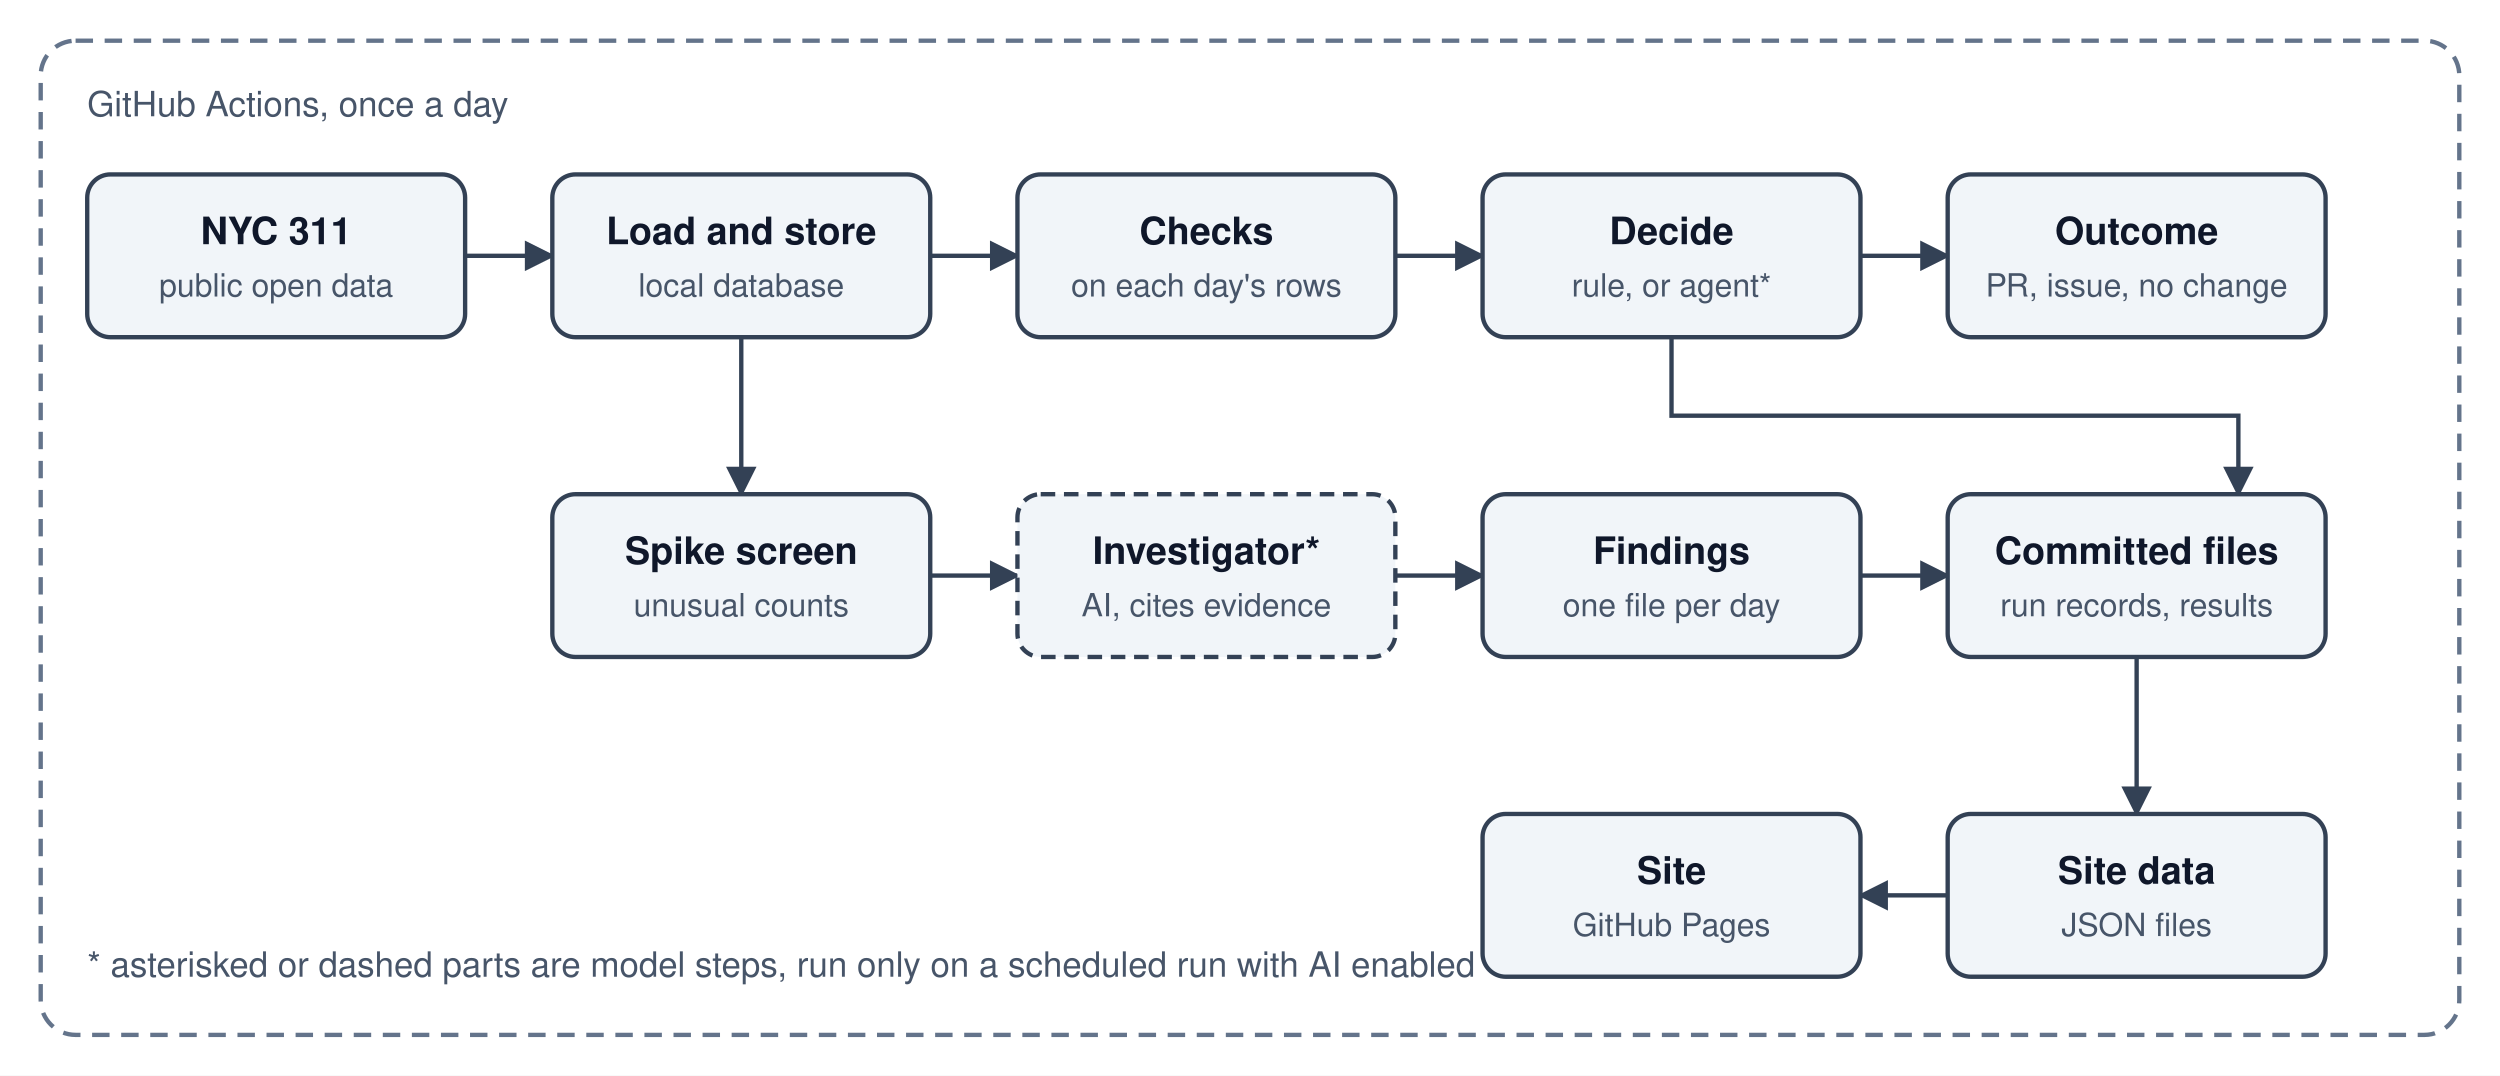
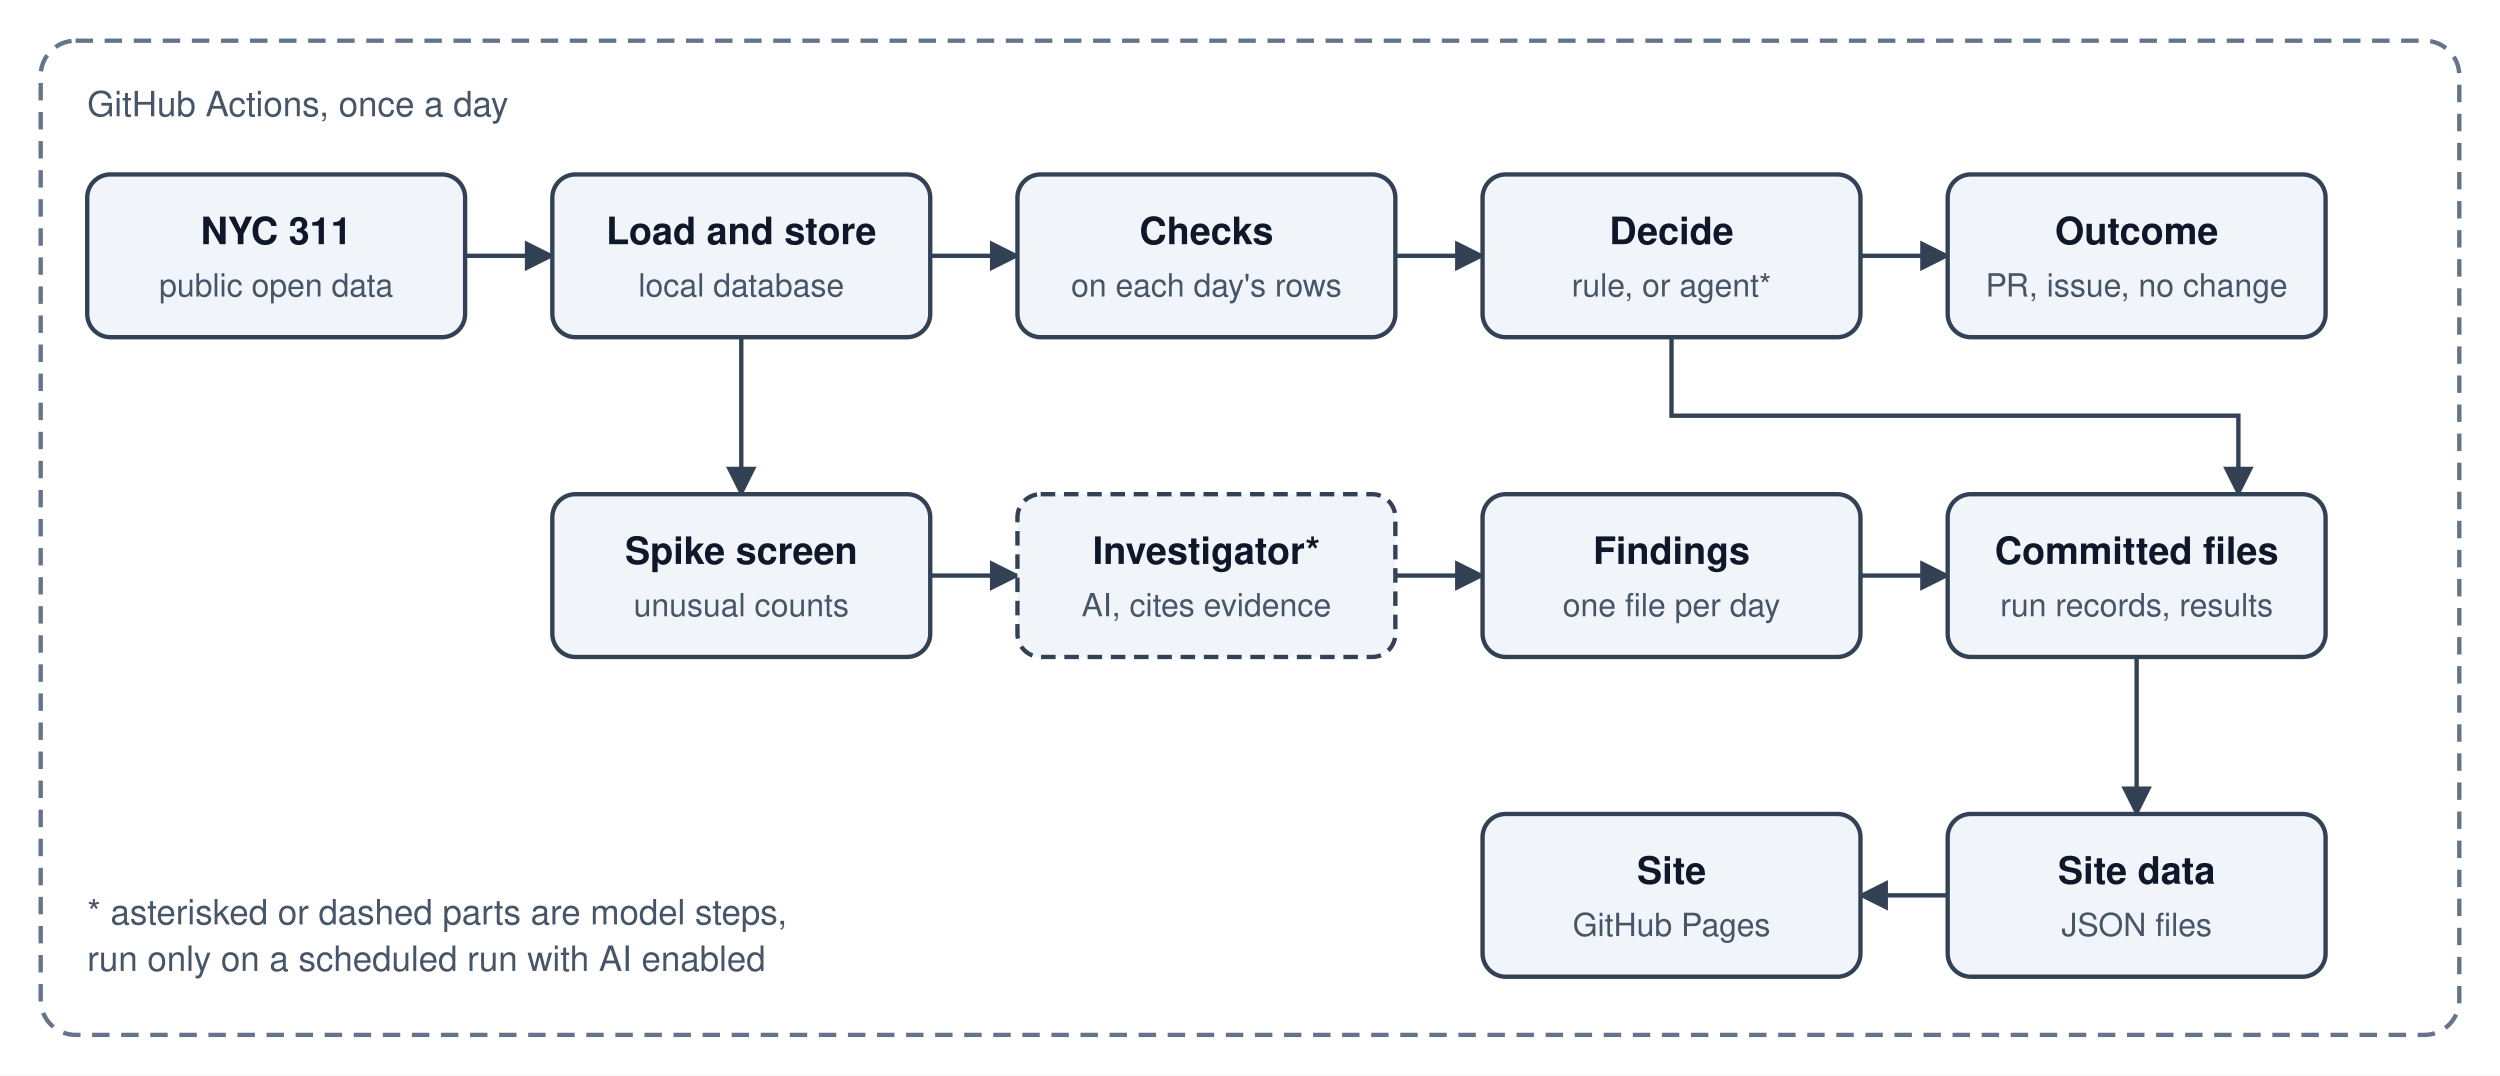
<svg xmlns="http://www.w3.org/2000/svg" viewBox="0 0 860 370" width="860" height="370" font-family="-apple-system, Segoe UI, Helvetica, Arial, sans-serif" font-size="13" fill="#0f172a" role="img" aria-labelledby="t d">
  <defs>
    <marker id="a" viewBox="0 0 10 10" refX="9" refY="5" markerWidth="7" markerHeight="7" orient="auto-start-reverse">
      <path d="M0 0L10 5L0 10z" fill="#334155" />
    </marker>
  </defs>
  <rect width="860" height="370" fill="#ffffff" />
  <rect x="14" y="14" width="832" height="342" rx="12" fill="none" stroke="#64748b" stroke-width="1.5" stroke-dasharray="6 4" />
  <text x="30" y="40" font-size="12" fill="#475569">GitHub Actions, once a day</text>
-   <text x="30" y="336" font-size="12" fill="#475569">* asterisked or dashed parts are model steps, run only on a scheduled run with AI enabled</text>
+   <text x="30" y="318" font-size="12" fill="#475569">
+     <tspan x="30">* asterisked or dashed parts are model steps,</tspan>
+     <tspan x="30" dy="16">run only on a scheduled run with AI enabled</tspan>
+   </text>
  <line x1="160" y1="88" x2="190" y2="88" stroke="#334155" stroke-width="1.5" marker-end="url(#a)" />
  <line x1="320" y1="88" x2="350" y2="88" stroke="#334155" stroke-width="1.5" marker-end="url(#a)" />
  <line x1="480" y1="88" x2="510" y2="88" stroke="#334155" stroke-width="1.5" marker-end="url(#a)" />
  <line x1="640" y1="88" x2="670" y2="88" stroke="#334155" stroke-width="1.5" marker-end="url(#a)" />
  <line x1="255.0" y1="116" x2="255.0" y2="170" stroke="#334155" stroke-width="1.5" marker-end="url(#a)" />
  <line x1="320" y1="198" x2="350" y2="198" stroke="#334155" stroke-width="1.5" marker-end="url(#a)" />
  <line x1="480" y1="198" x2="510" y2="198" stroke="#334155" stroke-width="1.5" marker-end="url(#a)" />
  <line x1="640" y1="198" x2="670" y2="198" stroke="#334155" stroke-width="1.5" marker-end="url(#a)" />
  <line x1="735.0" y1="226" x2="735.0" y2="280" stroke="#334155" stroke-width="1.5" marker-end="url(#a)" />
  <line x1="670" y1="308" x2="640" y2="308" stroke="#334155" stroke-width="1.5" marker-end="url(#a)" />
  <polyline points="575.0,116 575.0,143 770,143 770,170" fill="none" stroke="#334155" stroke-width="1.5" marker-end="url(#a)" />
  <rect x="30" y="60" width="130" height="56" rx="8" fill="#f1f5f9" stroke="#334155" stroke-width="1.5" />
  <text x="95.0" y="84" text-anchor="middle" font-weight="600">NYC 311</text>
  <text x="95.0" y="102" text-anchor="middle" font-size="11" fill="#475569">public open data</text>
  <rect x="190" y="60" width="130" height="56" rx="8" fill="#f1f5f9" stroke="#334155" stroke-width="1.5" />
  <text x="255.0" y="84" text-anchor="middle" font-weight="600">Load and store</text>
  <text x="255.0" y="102" text-anchor="middle" font-size="11" fill="#475569">local database</text>
  <rect x="350" y="60" width="130" height="56" rx="8" fill="#f1f5f9" stroke="#334155" stroke-width="1.5" />
  <text x="415.0" y="84" text-anchor="middle" font-weight="600">Checks</text>
  <text x="415.0" y="102" text-anchor="middle" font-size="11" fill="#475569">on each day's rows</text>
  <rect x="510" y="60" width="130" height="56" rx="8" fill="#f1f5f9" stroke="#334155" stroke-width="1.5" />
  <text x="575.0" y="84" text-anchor="middle" font-weight="600">Decide</text>
  <text x="575.0" y="102" text-anchor="middle" font-size="11" fill="#475569">rule, or agent*</text>
  <rect x="670" y="60" width="130" height="56" rx="8" fill="#f1f5f9" stroke="#334155" stroke-width="1.5" />
  <text x="735.0" y="84" text-anchor="middle" font-weight="600">Outcome</text>
  <text x="735.0" y="102" text-anchor="middle" font-size="11" fill="#475569">PR, issue, no change</text>
  <rect x="190" y="170" width="130" height="56" rx="8" fill="#f1f5f9" stroke="#334155" stroke-width="1.5" />
  <text x="255.0" y="194" text-anchor="middle" font-weight="600">Spike screen</text>
  <text x="255.0" y="212" text-anchor="middle" font-size="11" fill="#475569">unusual counts</text>
  <rect x="350" y="170" width="130" height="56" rx="8" fill="#f1f5f9" stroke="#334155" stroke-width="1.5" stroke-dasharray="5 3" />
  <text x="415.0" y="194" text-anchor="middle" font-weight="600">Investigator*</text>
  <text x="415.0" y="212" text-anchor="middle" font-size="11" fill="#475569">AI, cites evidence</text>
  <rect x="510" y="170" width="130" height="56" rx="8" fill="#f1f5f9" stroke="#334155" stroke-width="1.5" />
  <text x="575.0" y="194" text-anchor="middle" font-weight="600">Findings</text>
  <text x="575.0" y="212" text-anchor="middle" font-size="11" fill="#475569">one file per day</text>
  <rect x="670" y="170" width="130" height="56" rx="8" fill="#f1f5f9" stroke="#334155" stroke-width="1.5" />
  <text x="735.0" y="194" text-anchor="middle" font-weight="600">Committed files</text>
  <text x="735.0" y="212" text-anchor="middle" font-size="11" fill="#475569">run records, results</text>
  <rect x="670" y="280" width="130" height="56" rx="8" fill="#f1f5f9" stroke="#334155" stroke-width="1.5" />
  <text x="735.0" y="304" text-anchor="middle" font-weight="600">Site data</text>
  <text x="735.0" y="322" text-anchor="middle" font-size="11" fill="#475569">JSON files</text>
  <rect x="510" y="280" width="130" height="56" rx="8" fill="#f1f5f9" stroke="#334155" stroke-width="1.5" />
  <text x="575.0" y="304" text-anchor="middle" font-weight="600">Site</text>
  <text x="575.0" y="322" text-anchor="middle" font-size="11" fill="#475569">GitHub Pages</text>
</svg>
